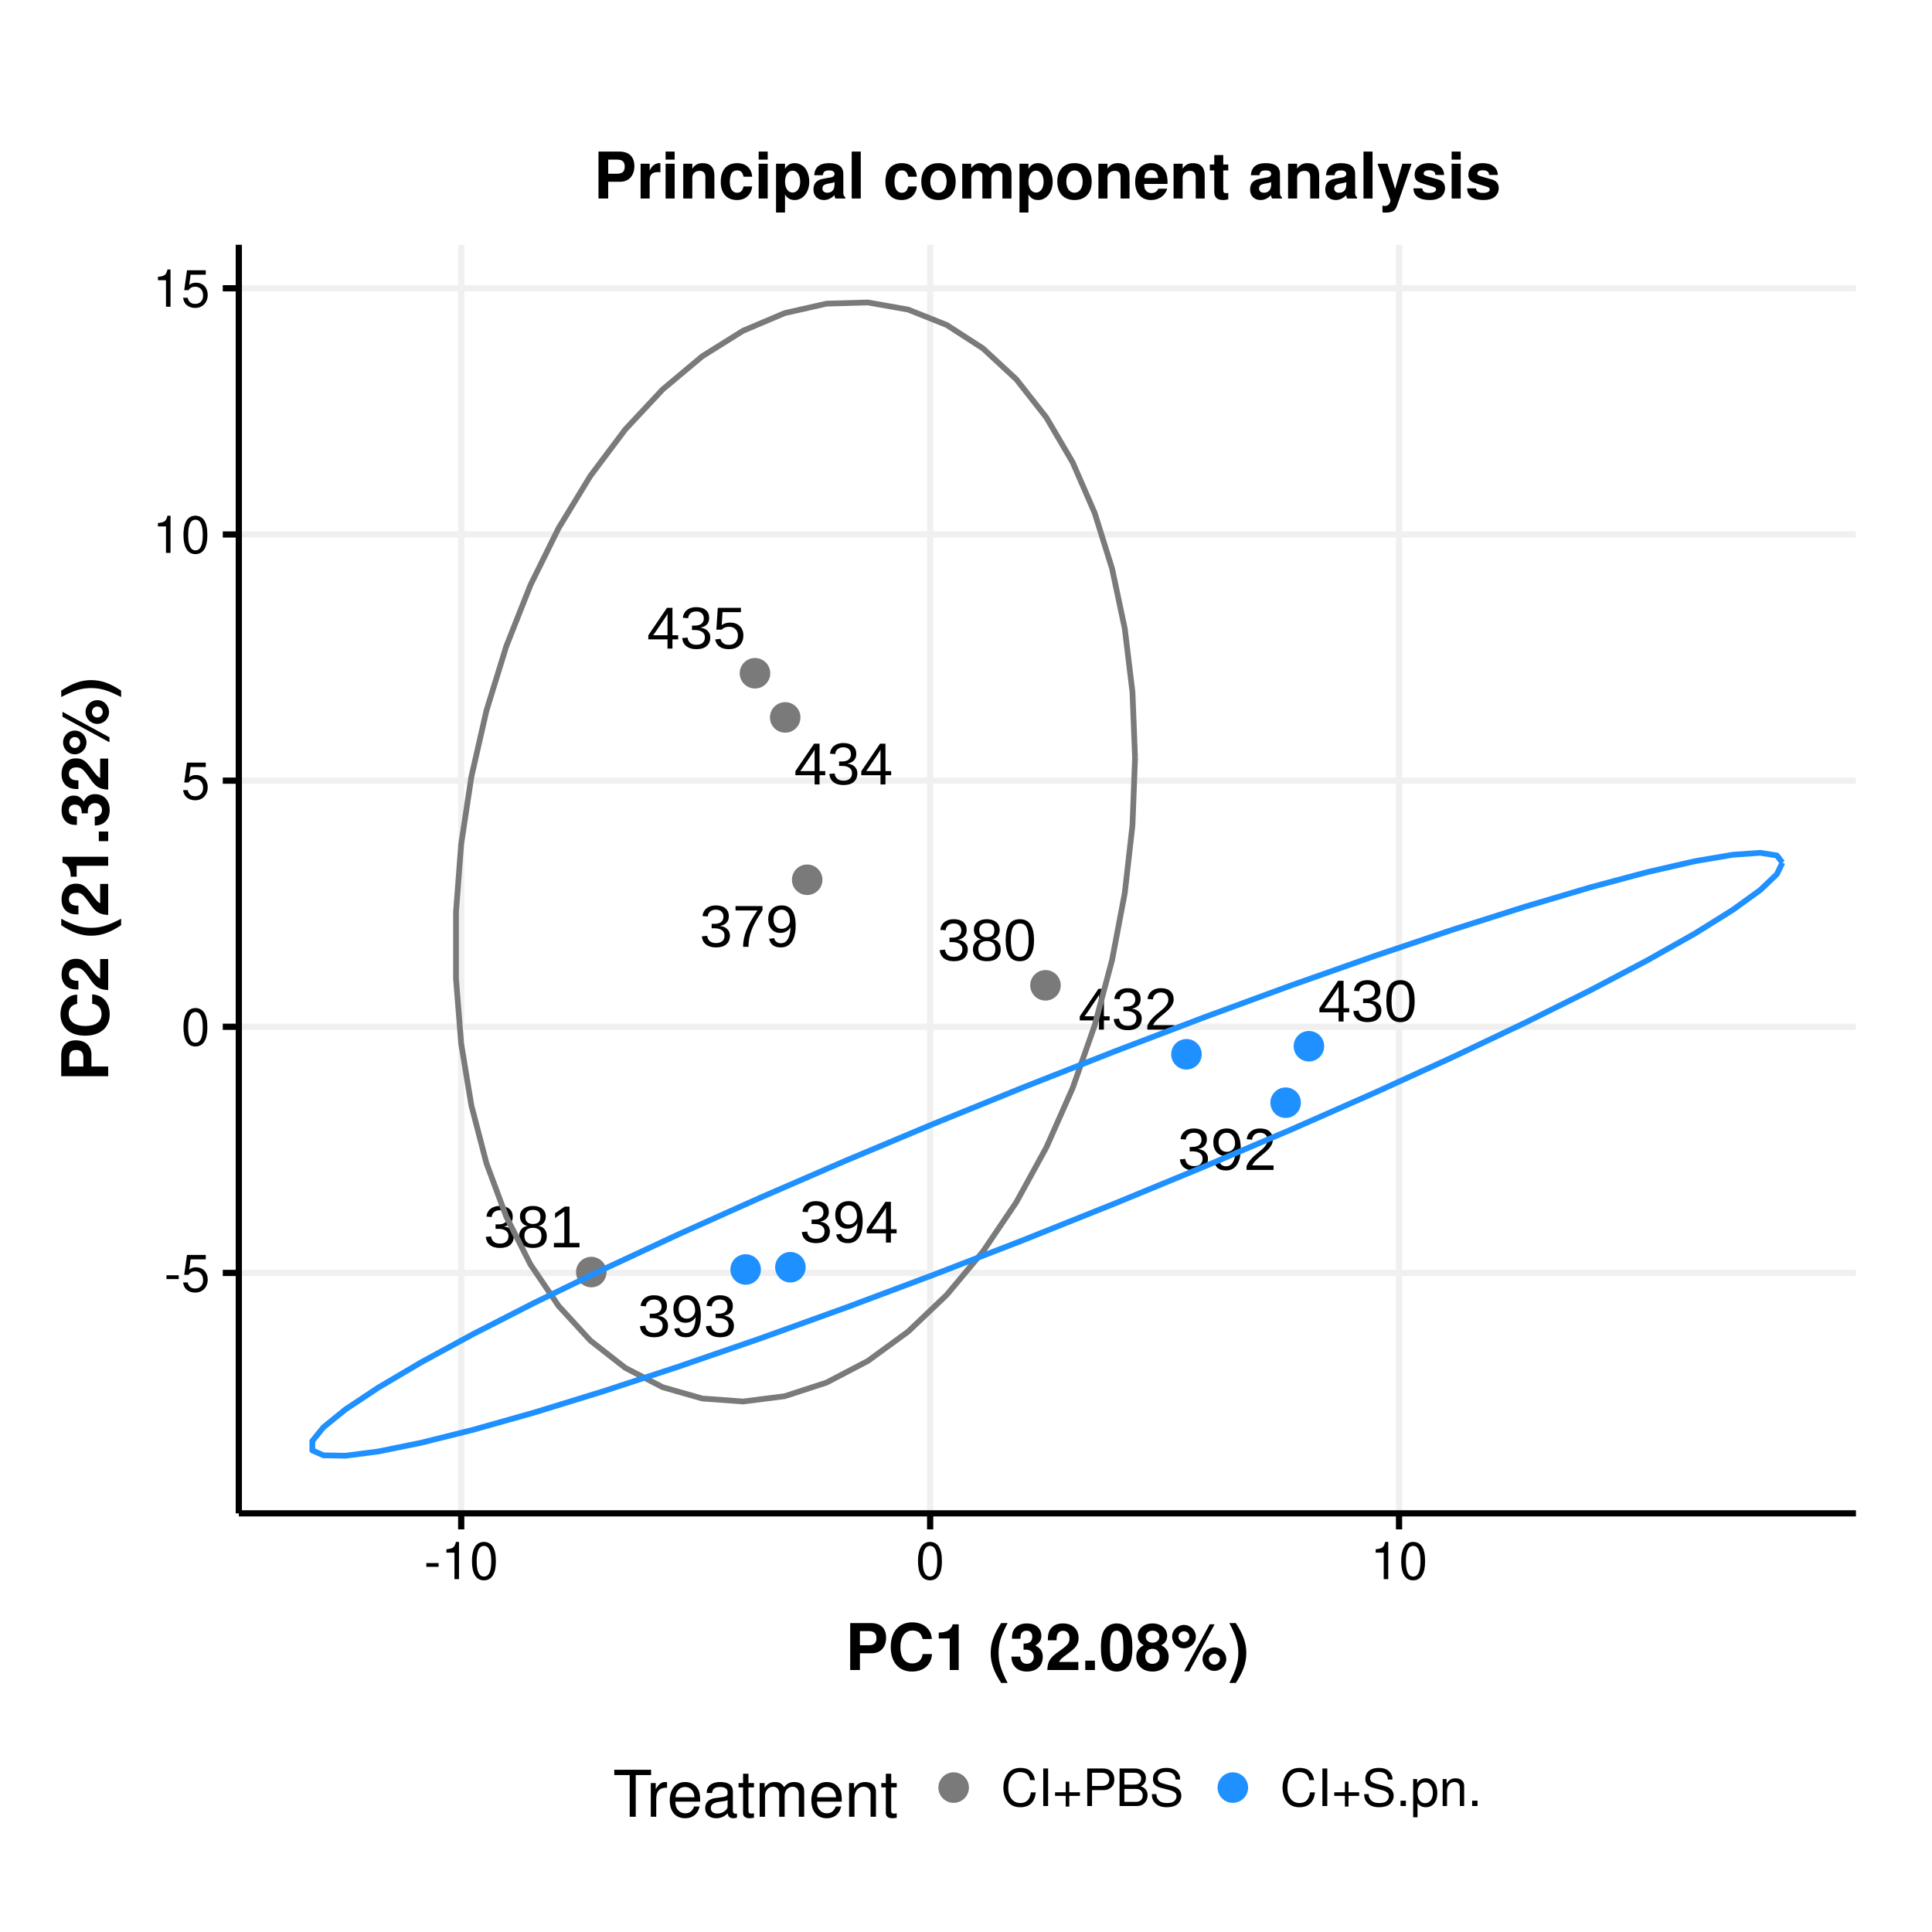
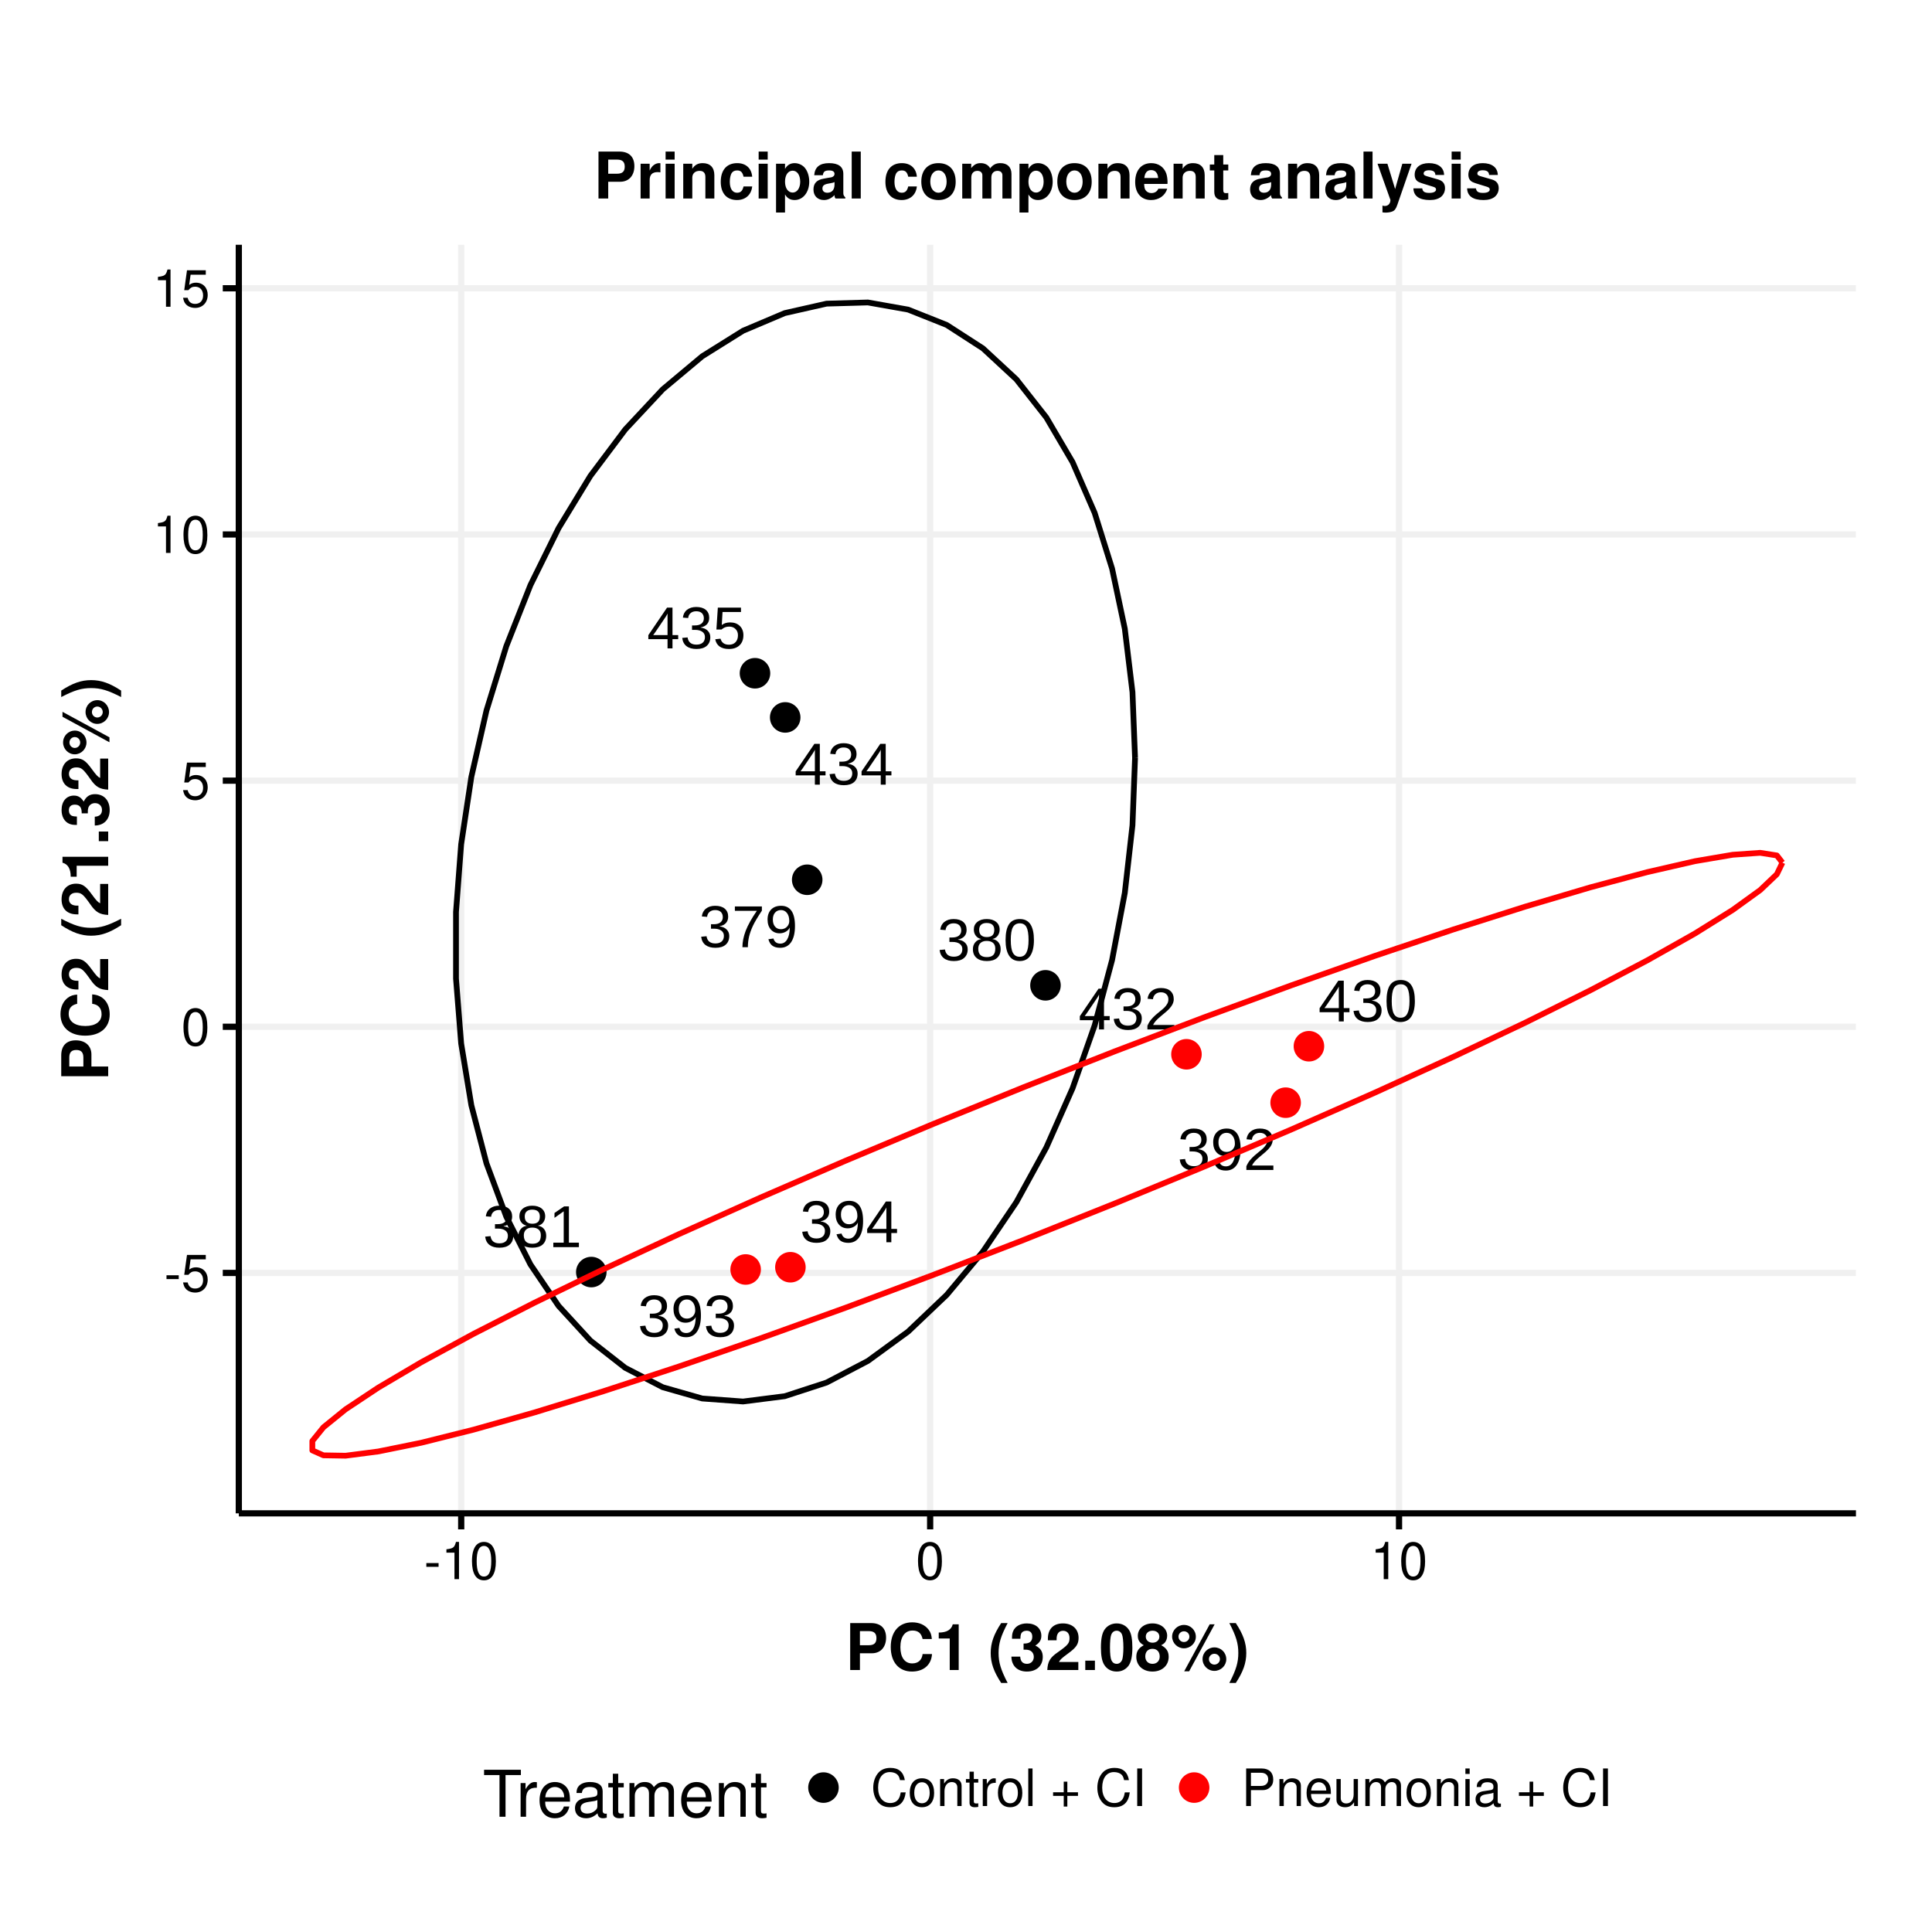
<svg xmlns="http://www.w3.org/2000/svg" class="svglite" width="360.00pt" height="360.00pt" viewBox="0 0 360.00 360.00">
  <defs>
    <style type="text/css">
    .svglite line, .svglite polyline, .svglite polygon, .svglite path, .svglite rect, .svglite circle {
      fill: none;
      stroke: #000000;
      stroke-linecap: round;
      stroke-linejoin: round;
      stroke-miterlimit: 10.00;
    }
    .svglite text {
      white-space: pre;
    }
  </style>
  </defs>
  <rect width="100%" height="100%" style="stroke: none; fill: #FFFFFF;" />
  <defs>
    <clipPath id="cpMC4wMHwzNjAuMDB8MC4wMHwzNjAuMDA=">
      <rect x="0.00" y="0.00" width="360.00" height="360.00" />
    </clipPath>
  </defs>
  <g clip-path="url(#cpMC4wMHwzNjAuMDB8MC4wMHwzNjAuMDA=)">
    <rect x="0.00" y="0.00" width="360.00" height="360.00" style="stroke-width: 1.16; stroke: none; fill: #FFFFFF;" />
  </g>
  <defs>
    <clipPath id="cpNDQuNTB8MzQ1LjgzfDQ1LjYxfDI4MS45OQ==">
      <rect x="44.50" y="45.61" width="301.32" height="236.38" />
    </clipPath>
  </defs>
  <g clip-path="url(#cpNDQuNTB8MzQ1LjgzfDQ1LjYxfDI4MS45OQ==)">
    <rect x="44.50" y="45.61" width="301.32" height="236.38" style="stroke-width: 1.16; stroke: none; fill: #FFFFFF;" />
    <polyline points="44.50,237.19 345.83,237.19 " style="stroke-width: 1.16; stroke: #F0F0F0; stroke-linecap: butt;" />
    <polyline points="44.50,191.32 345.83,191.32 " style="stroke-width: 1.16; stroke: #F0F0F0; stroke-linecap: butt;" />
    <polyline points="44.50,145.46 345.83,145.46 " style="stroke-width: 1.16; stroke: #F0F0F0; stroke-linecap: butt;" />
    <polyline points="44.50,99.59 345.83,99.59 " style="stroke-width: 1.16; stroke: #F0F0F0; stroke-linecap: butt;" />
    <polyline points="44.50,53.72 345.83,53.72 " style="stroke-width: 1.16; stroke: #F0F0F0; stroke-linecap: butt;" />
    <polyline points="85.94,281.99 85.94,45.61 " style="stroke-width: 1.16; stroke: #F0F0F0; stroke-linecap: butt;" />
    <polyline points="173.32,281.99 173.32,45.61 " style="stroke-width: 1.16; stroke: #F0F0F0; stroke-linecap: butt;" />
    <polyline points="260.69,281.99 260.69,45.61 " style="stroke-width: 1.16; stroke: #F0F0F0; stroke-linecap: butt;" />
-     <circle cx="150.41" cy="163.93" r="2.49" style="stroke-width: 0.71; stroke: #7A7A7A; fill: #7A7A7A;" />
-     <circle cx="140.68" cy="125.45" r="2.49" style="stroke-width: 0.71; stroke: #7A7A7A; fill: #7A7A7A;" />
-     <circle cx="146.31" cy="133.68" r="2.49" style="stroke-width: 0.71; stroke: #7A7A7A; fill: #7A7A7A;" />
-     <circle cx="194.81" cy="183.60" r="2.49" style="stroke-width: 0.71; stroke: #7A7A7A; fill: #7A7A7A;" />
-     <circle cx="110.18" cy="237.03" r="2.49" style="stroke-width: 0.71; stroke: #7A7A7A; fill: #7A7A7A;" />
-     <circle cx="221.08" cy="196.45" r="2.49" style="stroke-width: 0.71; stroke: #1E90FF; fill: #1E90FF;" />
-     <circle cx="243.90" cy="194.95" r="2.49" style="stroke-width: 0.71; stroke: #1E90FF; fill: #1E90FF;" />
-     <circle cx="239.56" cy="205.47" r="2.49" style="stroke-width: 0.71; stroke: #1E90FF; fill: #1E90FF;" />
-     <circle cx="147.28" cy="236.13" r="2.49" style="stroke-width: 0.71; stroke: #1E90FF; fill: #1E90FF;" />
-     <circle cx="138.94" cy="236.55" r="2.49" style="stroke-width: 0.71; stroke: #1E90FF; fill: #1E90FF;" />
-     <text x="139.56" y="176.43" text-anchor="middle" style="font-size: 11.04px; font-family: &quot;Arial&quot;;" textLength="18.40px" lengthAdjust="spacingAndGlyphs">379</text>
-     <text x="129.76" y="120.85" text-anchor="middle" style="font-size: 11.04px; font-family: &quot;Arial&quot;;" textLength="18.40px" lengthAdjust="spacingAndGlyphs">435</text>
-     <text x="157.17" y="146.17" text-anchor="middle" style="font-size: 11.04px; font-family: &quot;Arial&quot;;" textLength="18.40px" lengthAdjust="spacingAndGlyphs">434</text>
-     <text x="183.88" y="179.00" text-anchor="middle" style="font-size: 11.04px; font-family: &quot;Arial&quot;;" textLength="18.40px" lengthAdjust="spacingAndGlyphs">380</text>
-     <text x="99.30" y="232.43" text-anchor="middle" style="font-size: 11.04px; font-family: &quot;Arial&quot;;" textLength="18.40px" lengthAdjust="spacingAndGlyphs">381</text>
-     <text x="210.16" y="191.85" text-anchor="middle" style="font-size: 11.04px; font-family: &quot;Arial&quot;;" textLength="18.40px" lengthAdjust="spacingAndGlyphs">432</text>
-     <text x="254.81" y="190.35" text-anchor="middle" style="font-size: 11.04px; font-family: &quot;Arial&quot;;" textLength="18.40px" lengthAdjust="spacingAndGlyphs">430</text>
-     <text x="228.64" y="217.99" text-anchor="middle" style="font-size: 11.04px; font-family: &quot;Arial&quot;;" textLength="18.40px" lengthAdjust="spacingAndGlyphs">392</text>
-     <text x="158.19" y="231.53" text-anchor="middle" style="font-size: 11.04px; font-family: &quot;Arial&quot;;" textLength="18.40px" lengthAdjust="spacingAndGlyphs">394</text>
-     <text x="128.03" y="249.07" text-anchor="middle" style="font-size: 11.04px; font-family: &quot;Arial&quot;;" textLength="18.40px" lengthAdjust="spacingAndGlyphs">393</text>
-     <polyline points="211.50,141.24 211.02,128.97 209.59,117.15 207.22,105.95 203.97,95.56 199.86,86.12 194.97,77.79 189.38,70.68 183.15,64.91 176.40,60.55 169.22,57.69 161.72,56.36 154.02,56.58 146.23,58.34 138.46,61.63 130.85,66.39 123.49,72.55 116.51,80.02 110.01,88.68 104.09,98.40 98.84,109.03 94.34,120.42 90.65,132.39 87.83,144.76 85.93,157.33 84.97,169.93 84.97,182.36 85.93,194.44 87.83,205.96 90.65,216.78 94.34,226.71 98.84,235.61 104.09,243.35 110.01,249.80 116.51,254.88 123.49,258.49 130.85,260.59 138.46,261.15 146.23,260.16 154.02,257.62 161.72,253.59 169.22,248.12 176.40,241.29 183.15,233.22 189.38,224.01 194.97,213.81 199.86,202.78 203.97,191.08 207.22,178.89 209.59,166.39 211.02,153.78 211.50,141.24 " style="stroke-width: 1.07; stroke: #7A7A7A; stroke-linecap: butt;" />
-     <polyline points="332.13,160.74 331.09,159.40 327.99,158.91 322.87,159.27 315.82,160.47 306.93,162.51 296.35,165.34 284.23,168.93 270.76,173.21 256.14,178.13 240.60,183.61 224.36,189.57 207.68,195.92 190.81,202.56 174.00,209.39 157.52,216.30 141.60,223.20 126.49,229.97 112.42,236.52 99.60,242.74 88.23,248.55 78.47,253.85 70.49,258.56 64.39,262.61 60.27,265.95 58.20,268.51 58.20,270.26 60.27,271.18 64.39,271.25 70.49,270.46 78.47,268.84 88.23,266.40 99.60,263.19 112.42,259.24 126.49,254.63 141.60,249.42 157.52,243.69 174.00,237.52 190.81,231.02 207.68,224.27 224.36,217.39 240.60,210.47 256.14,203.62 270.76,196.95 284.23,190.55 296.35,184.52 306.93,178.96 315.82,173.95 322.87,169.55 327.99,165.85 331.09,162.90 332.13,160.74 " style="stroke-width: 1.07; stroke: #1E90FF; stroke-linecap: butt;" />
+     <circle cx="150.41" cy="163.93" r="2.49" style="stroke-width: 0.71; fill: #000000;" />
+     <circle cx="140.68" cy="125.45" r="2.49" style="stroke-width: 0.71; fill: #000000;" />
+     <circle cx="146.31" cy="133.68" r="2.49" style="stroke-width: 0.71; fill: #000000;" />
+     <circle cx="194.81" cy="183.60" r="2.49" style="stroke-width: 0.71; fill: #000000;" />
+     <circle cx="110.18" cy="237.03" r="2.49" style="stroke-width: 0.71; fill: #000000;" />
+     <circle cx="221.08" cy="196.45" r="2.49" style="stroke-width: 0.71; stroke: #FF0000; fill: #FF0000;" />
+     <circle cx="243.90" cy="194.95" r="2.49" style="stroke-width: 0.71; stroke: #FF0000; fill: #FF0000;" />
+     <circle cx="239.56" cy="205.47" r="2.49" style="stroke-width: 0.71; stroke: #FF0000; fill: #FF0000;" />
+     <circle cx="147.28" cy="236.13" r="2.49" style="stroke-width: 0.71; stroke: #FF0000; fill: #FF0000;" />
+     <circle cx="138.94" cy="236.55" r="2.49" style="stroke-width: 0.71; stroke: #FF0000; fill: #FF0000;" />
+     <text x="139.44" y="176.50" text-anchor="middle" style="font-size: 11.04px; font-family: &quot;Arial&quot;;" textLength="18.40px" lengthAdjust="spacingAndGlyphs">379</text>
+     <text x="129.77" y="120.82" text-anchor="middle" style="font-size: 11.04px; font-family: &quot;Arial&quot;;" textLength="18.40px" lengthAdjust="spacingAndGlyphs">435</text>
+     <text x="157.22" y="146.20" text-anchor="middle" style="font-size: 11.04px; font-family: &quot;Arial&quot;;" textLength="18.40px" lengthAdjust="spacingAndGlyphs">434</text>
+     <text x="183.87" y="178.97" text-anchor="middle" style="font-size: 11.04px; font-family: &quot;Arial&quot;;" textLength="18.40px" lengthAdjust="spacingAndGlyphs">380</text>
+     <text x="99.19" y="232.38" text-anchor="middle" style="font-size: 11.04px; font-family: &quot;Arial&quot;;" textLength="18.40px" lengthAdjust="spacingAndGlyphs">381</text>
+     <text x="210.17" y="191.82" text-anchor="middle" style="font-size: 11.04px; font-family: &quot;Arial&quot;;" textLength="18.40px" lengthAdjust="spacingAndGlyphs">432</text>
+     <text x="254.85" y="190.33" text-anchor="middle" style="font-size: 11.04px; font-family: &quot;Arial&quot;;" textLength="18.40px" lengthAdjust="spacingAndGlyphs">430</text>
+     <text x="228.61" y="218.01" text-anchor="middle" style="font-size: 11.04px; font-family: &quot;Arial&quot;;" textLength="18.40px" lengthAdjust="spacingAndGlyphs">392</text>
+     <text x="158.27" y="231.48" text-anchor="middle" style="font-size: 11.04px; font-family: &quot;Arial&quot;;" textLength="18.40px" lengthAdjust="spacingAndGlyphs">394</text>
+     <text x="128.05" y="249.06" text-anchor="middle" style="font-size: 11.04px; font-family: &quot;Arial&quot;;" textLength="18.40px" lengthAdjust="spacingAndGlyphs">393</text>
+     <polyline points="211.50,141.24 211.02,128.97 209.59,117.15 207.22,105.95 203.97,95.56 199.86,86.12 194.97,77.79 189.38,70.68 183.15,64.91 176.40,60.55 169.22,57.69 161.72,56.36 154.02,56.58 146.23,58.34 138.46,61.63 130.85,66.39 123.49,72.55 116.51,80.02 110.01,88.68 104.09,98.40 98.84,109.03 94.34,120.42 90.65,132.39 87.83,144.76 85.93,157.33 84.97,169.93 84.97,182.36 85.93,194.44 87.83,205.96 90.65,216.78 94.34,226.71 98.84,235.61 104.09,243.35 110.01,249.80 116.51,254.88 123.49,258.49 130.85,260.59 138.46,261.15 146.23,260.16 154.02,257.62 161.72,253.59 169.22,248.12 176.40,241.29 183.15,233.22 189.38,224.01 194.97,213.81 199.86,202.78 203.97,191.08 207.22,178.89 209.59,166.39 211.02,153.78 211.50,141.24 " style="stroke-width: 1.07; stroke-linecap: butt;" />
+     <polyline points="332.13,160.74 331.09,159.40 327.99,158.91 322.87,159.27 315.82,160.47 306.93,162.51 296.35,165.34 284.23,168.93 270.76,173.21 256.14,178.13 240.60,183.61 224.36,189.57 207.68,195.92 190.81,202.56 174.00,209.39 157.52,216.30 141.60,223.20 126.49,229.97 112.42,236.52 99.60,242.74 88.23,248.55 78.47,253.85 70.49,258.56 64.39,262.61 60.27,265.95 58.20,268.51 58.20,270.26 60.27,271.18 64.39,271.25 70.49,270.46 78.47,268.84 88.23,266.40 99.60,263.19 112.42,259.24 126.49,254.63 141.60,249.42 157.52,243.69 174.00,237.52 190.81,231.02 207.68,224.27 224.36,217.39 240.60,210.47 256.14,203.62 270.76,196.95 284.23,190.55 296.35,184.52 306.93,178.96 315.82,173.95 322.87,169.55 327.99,165.85 331.09,162.90 332.13,160.74 " style="stroke-width: 1.07; stroke: #FF0000; stroke-linecap: butt;" />
    <rect x="44.50" y="45.61" width="301.32" height="236.38" style="stroke-width: 1.16; stroke: none;" />
  </g>
  <g clip-path="url(#cpMC4wMHwzNjAuMDB8MC4wMHwzNjAuMDA=)">
    <polyline points="44.50,281.99 44.50,45.61 " style="stroke-width: 1.16; stroke-linecap: butt;" />
    <text x="39.12" y="240.63" text-anchor="end" style="font-size: 9.60px; font-family: &quot;Helvetica&quot;;" textLength="8.53px" lengthAdjust="spacingAndGlyphs">-5</text>
    <text x="39.12" y="194.77" text-anchor="end" style="font-size: 9.60px; font-family: &quot;Helvetica&quot;;" textLength="5.34px" lengthAdjust="spacingAndGlyphs">0</text>
    <text x="39.12" y="148.90" text-anchor="end" style="font-size: 9.60px; font-family: &quot;Helvetica&quot;;" textLength="5.34px" lengthAdjust="spacingAndGlyphs">5</text>
    <text x="39.12" y="103.03" text-anchor="end" style="font-size: 9.60px; font-family: &quot;Helvetica&quot;;" textLength="10.67px" lengthAdjust="spacingAndGlyphs">10</text>
    <text x="39.12" y="57.16" text-anchor="end" style="font-size: 9.60px; font-family: &quot;Helvetica&quot;;" textLength="10.67px" lengthAdjust="spacingAndGlyphs">15</text>
    <polyline points="41.51,237.19 44.50,237.19 " style="stroke-width: 1.16; stroke-linecap: butt;" />
    <polyline points="41.51,191.32 44.50,191.32 " style="stroke-width: 1.16; stroke-linecap: butt;" />
    <polyline points="41.51,145.46 44.50,145.46 " style="stroke-width: 1.16; stroke-linecap: butt;" />
    <polyline points="41.51,99.59 44.50,99.59 " style="stroke-width: 1.16; stroke-linecap: butt;" />
    <polyline points="41.51,53.72 44.50,53.72 " style="stroke-width: 1.16; stroke-linecap: butt;" />
    <polyline points="44.50,281.99 345.83,281.99 " style="stroke-width: 1.16; stroke-linecap: butt;" />
    <polyline points="85.94,284.98 85.94,281.99 " style="stroke-width: 1.16; stroke-linecap: butt;" />
    <polyline points="173.32,284.98 173.32,281.99 " style="stroke-width: 1.16; stroke-linecap: butt;" />
    <polyline points="260.69,284.98 260.69,281.99 " style="stroke-width: 1.16; stroke-linecap: butt;" />
    <text x="85.94" y="294.25" text-anchor="middle" style="font-size: 9.60px; font-family: &quot;Helvetica&quot;;" textLength="13.87px" lengthAdjust="spacingAndGlyphs">-10</text>
    <text x="173.32" y="294.25" text-anchor="middle" style="font-size: 9.60px; font-family: &quot;Helvetica&quot;;" textLength="5.34px" lengthAdjust="spacingAndGlyphs">0</text>
    <text x="260.69" y="294.25" text-anchor="middle" style="font-size: 9.60px; font-family: &quot;Helvetica&quot;;" textLength="10.67px" lengthAdjust="spacingAndGlyphs">10</text>
    <text x="195.16" y="311.19" text-anchor="middle" style="font-size: 12.00px; font-weight: bold; font-family: &quot;Helvetica&quot;;" textLength="75.38px" lengthAdjust="spacingAndGlyphs">PC1 (32.08%)</text>
    <text transform="translate(20.16,163.80) rotate(-90)" text-anchor="middle" style="font-size: 12.00px; font-weight: bold; font-family: &quot;Helvetica&quot;;" textLength="75.38px" lengthAdjust="spacingAndGlyphs">PC2 (21.32%)</text>
-     <rect x="108.23" y="322.61" width="173.87" height="23.22" style="stroke-width: 1.16; stroke: none; fill: #FFFFFF;" />
-     <text x="114.21" y="338.52" style="font-size: 12.00px; font-family: &quot;Helvetica&quot;;" textLength="54.68px" lengthAdjust="spacingAndGlyphs">Treatment</text>
-     <rect x="174.87" y="328.59" width="5.67" height="9.01" style="stroke-width: 1.16; stroke: none; fill: #FFFFFF;" />
-     <circle cx="177.70" cy="333.09" r="2.49" style="stroke-width: 0.71; stroke: #7A7A7A; fill: #7A7A7A;" />
-     <line x1="175.43" y1="333.09" x2="179.97" y2="333.09" style="stroke-width: 1.07; stroke: #7A7A7A; stroke-linecap: butt;" />
-     <rect x="226.89" y="328.59" width="5.67" height="9.01" style="stroke-width: 1.16; stroke: none; fill: #FFFFFF;" />
-     <circle cx="229.72" cy="333.09" r="2.49" style="stroke-width: 0.71; stroke: #1E90FF; fill: #1E90FF;" />
-     <line x1="227.45" y1="333.09" x2="231.99" y2="333.09" style="stroke-width: 1.07; stroke: #1E90FF; stroke-linecap: butt;" />
-     <text x="186.51" y="336.53" style="font-size: 9.60px; font-family: &quot;Helvetica&quot;;" textLength="34.39px" lengthAdjust="spacingAndGlyphs">CI+PBS</text>
-     <text x="238.53" y="336.53" style="font-size: 9.60px; font-family: &quot;Helvetica&quot;;" textLength="37.59px" lengthAdjust="spacingAndGlyphs">CI+S.pn.</text>
+     <rect x="83.97" y="322.61" width="222.39" height="23.22" style="stroke-width: 1.16; stroke: none; fill: #FFFFFF;" />
+     <text x="89.95" y="338.52" style="font-size: 12.00px; font-family: &quot;Helvetica&quot;;" textLength="54.68px" lengthAdjust="spacingAndGlyphs">Treatment</text>
+     <rect x="150.61" y="328.59" width="5.67" height="9.01" style="stroke-width: 1.16; stroke: none; fill: #FFFFFF;" />
+     <circle cx="153.44" cy="333.09" r="2.49" style="stroke-width: 0.71; fill: #000000;" />
+     <line x1="151.18" y1="333.09" x2="155.71" y2="333.09" style="stroke-width: 1.07; stroke-linecap: butt;" />
+     <rect x="219.68" y="328.59" width="5.67" height="9.01" style="stroke-width: 1.16; stroke: none; fill: #FFFFFF;" />
+     <circle cx="222.51" cy="333.09" r="2.49" style="stroke-width: 0.71; stroke: #FF0000; fill: #FF0000;" />
+     <line x1="220.25" y1="333.09" x2="224.78" y2="333.09" style="stroke-width: 1.07; stroke: #FF0000; stroke-linecap: butt;" />
+     <text x="162.26" y="336.53" style="font-size: 9.60px; font-family: &quot;Helvetica&quot;;" textLength="51.44px" lengthAdjust="spacingAndGlyphs">Control + CI</text>
+     <text x="231.33" y="336.53" style="font-size: 9.60px; font-family: &quot;Helvetica&quot;;" textLength="69.06px" lengthAdjust="spacingAndGlyphs">Pneumonia + CI</text>
    <text x="195.16" y="36.99" text-anchor="middle" style="font-size: 12.00px; font-weight: bold; font-family: &quot;Helvetica&quot;;" textLength="169.39px" lengthAdjust="spacingAndGlyphs">Principal component analysis</text>
  </g>
</svg>
